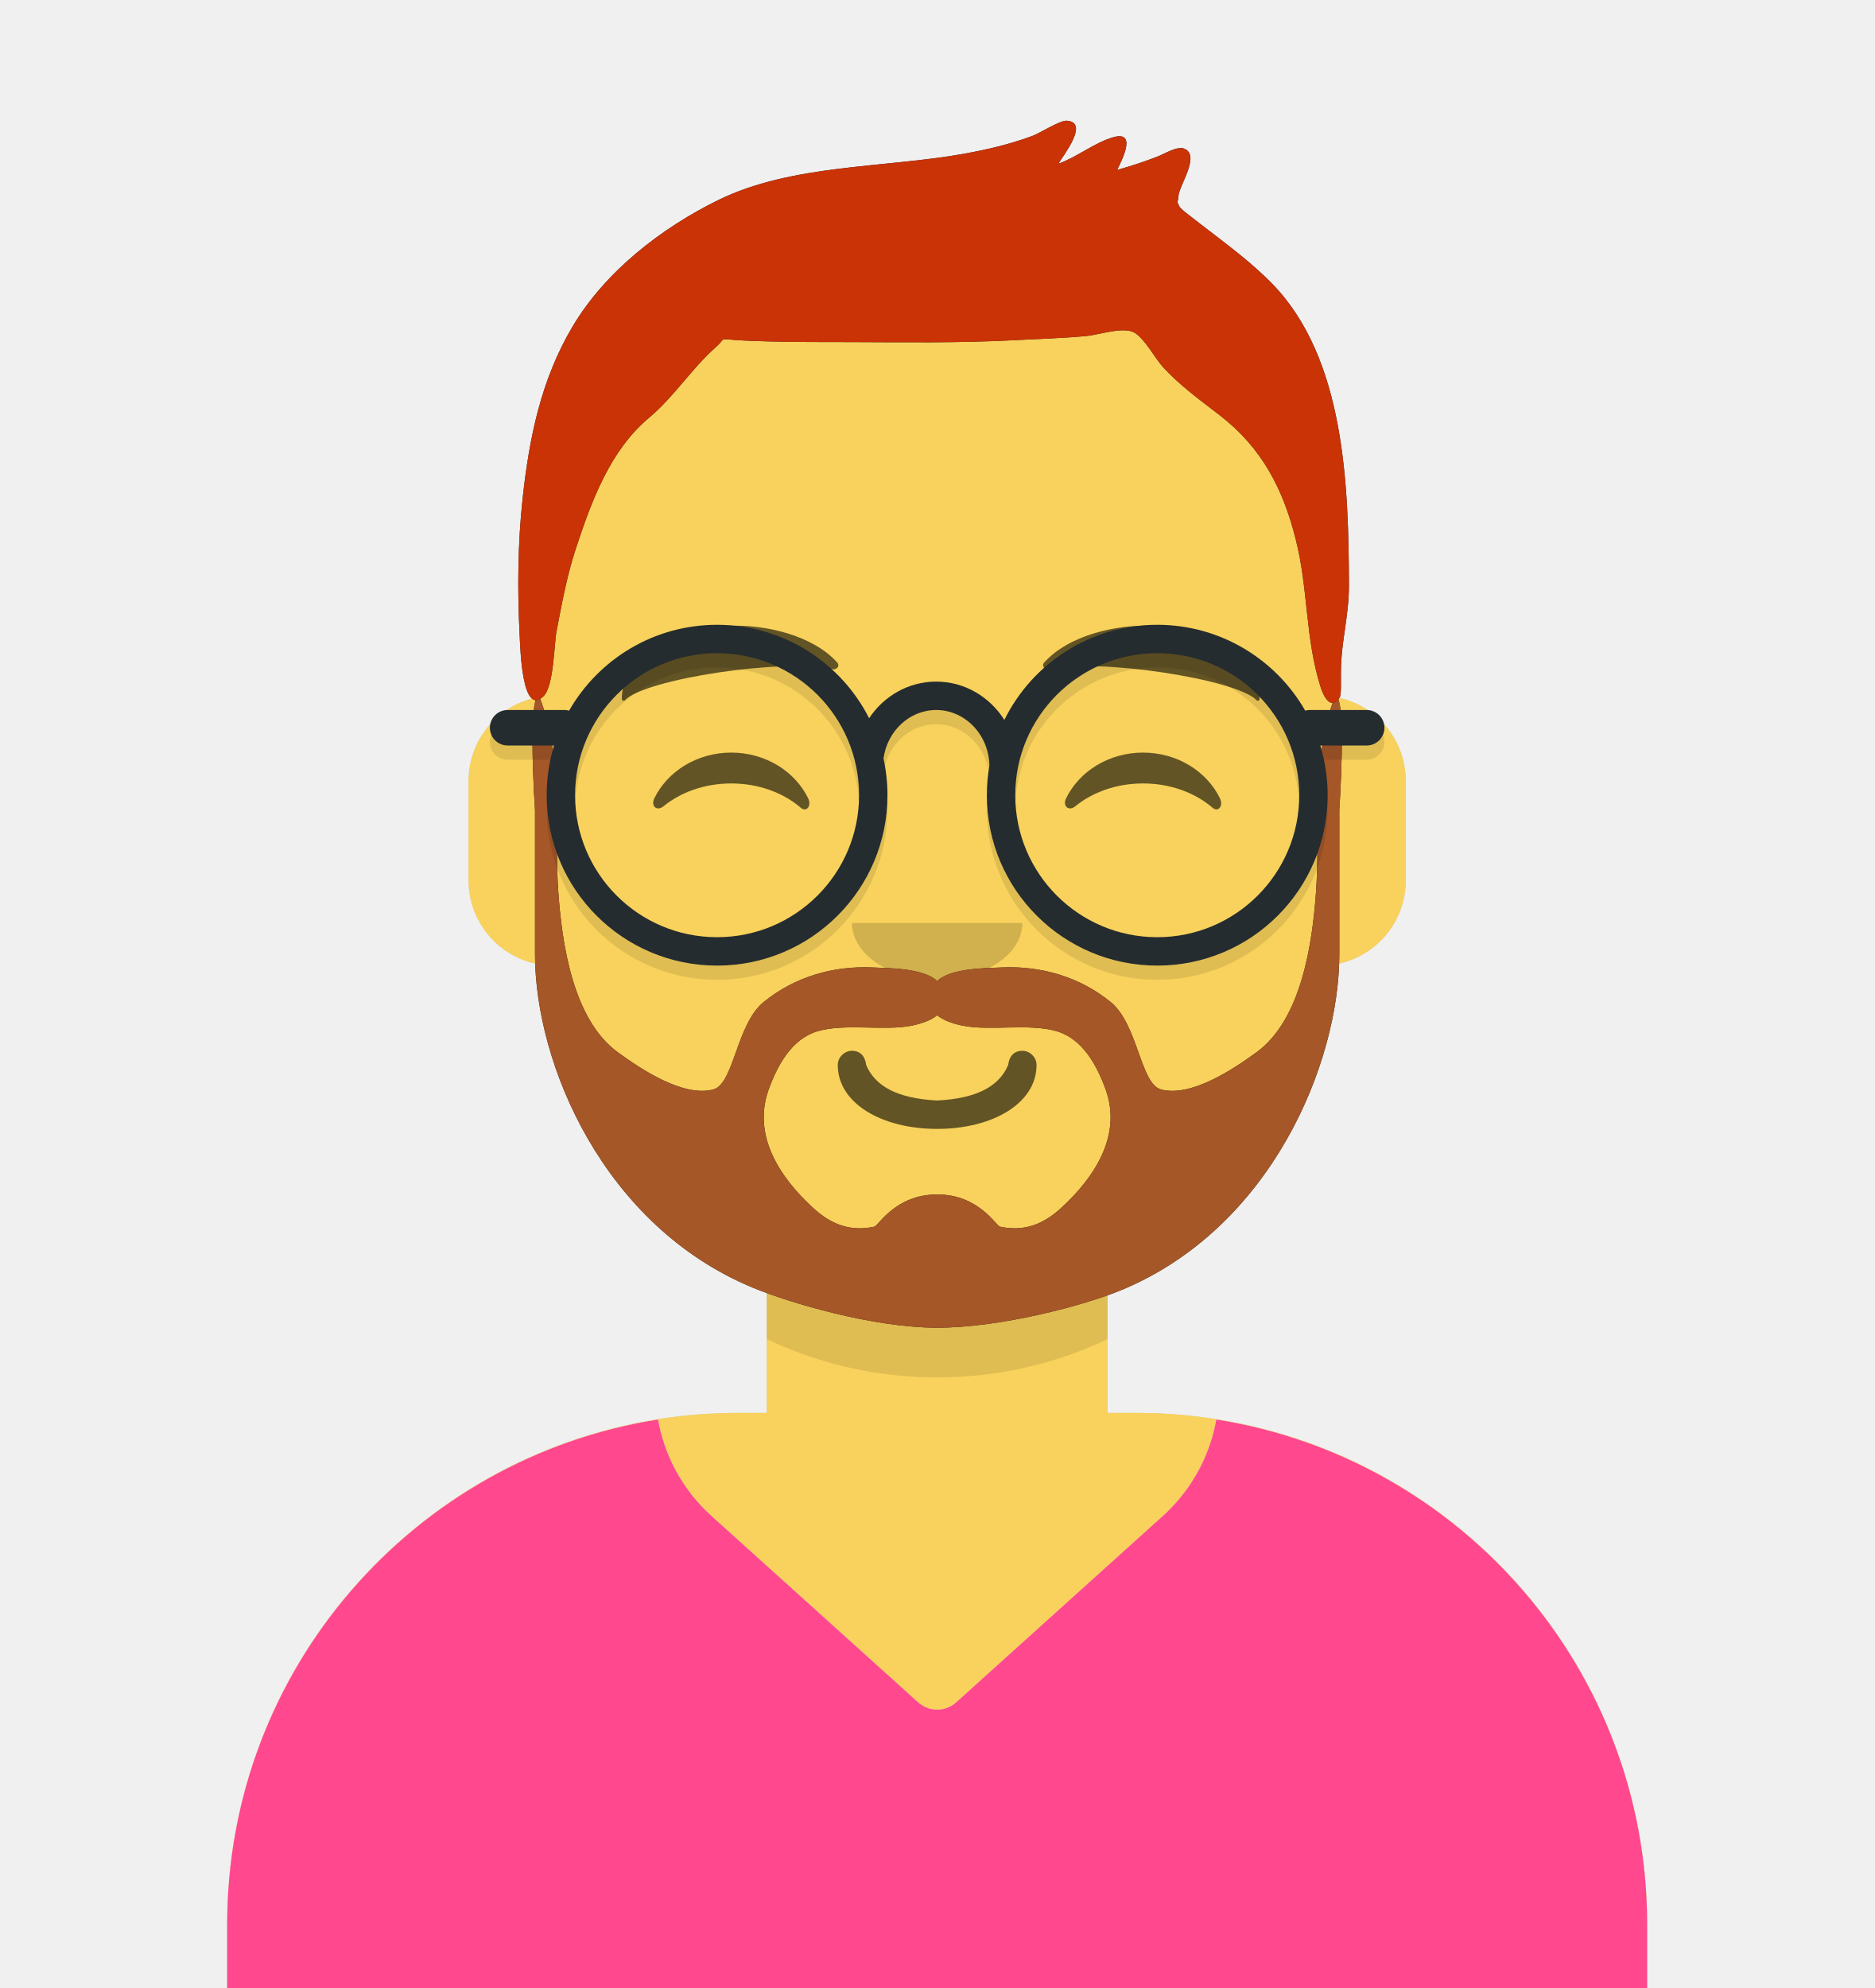
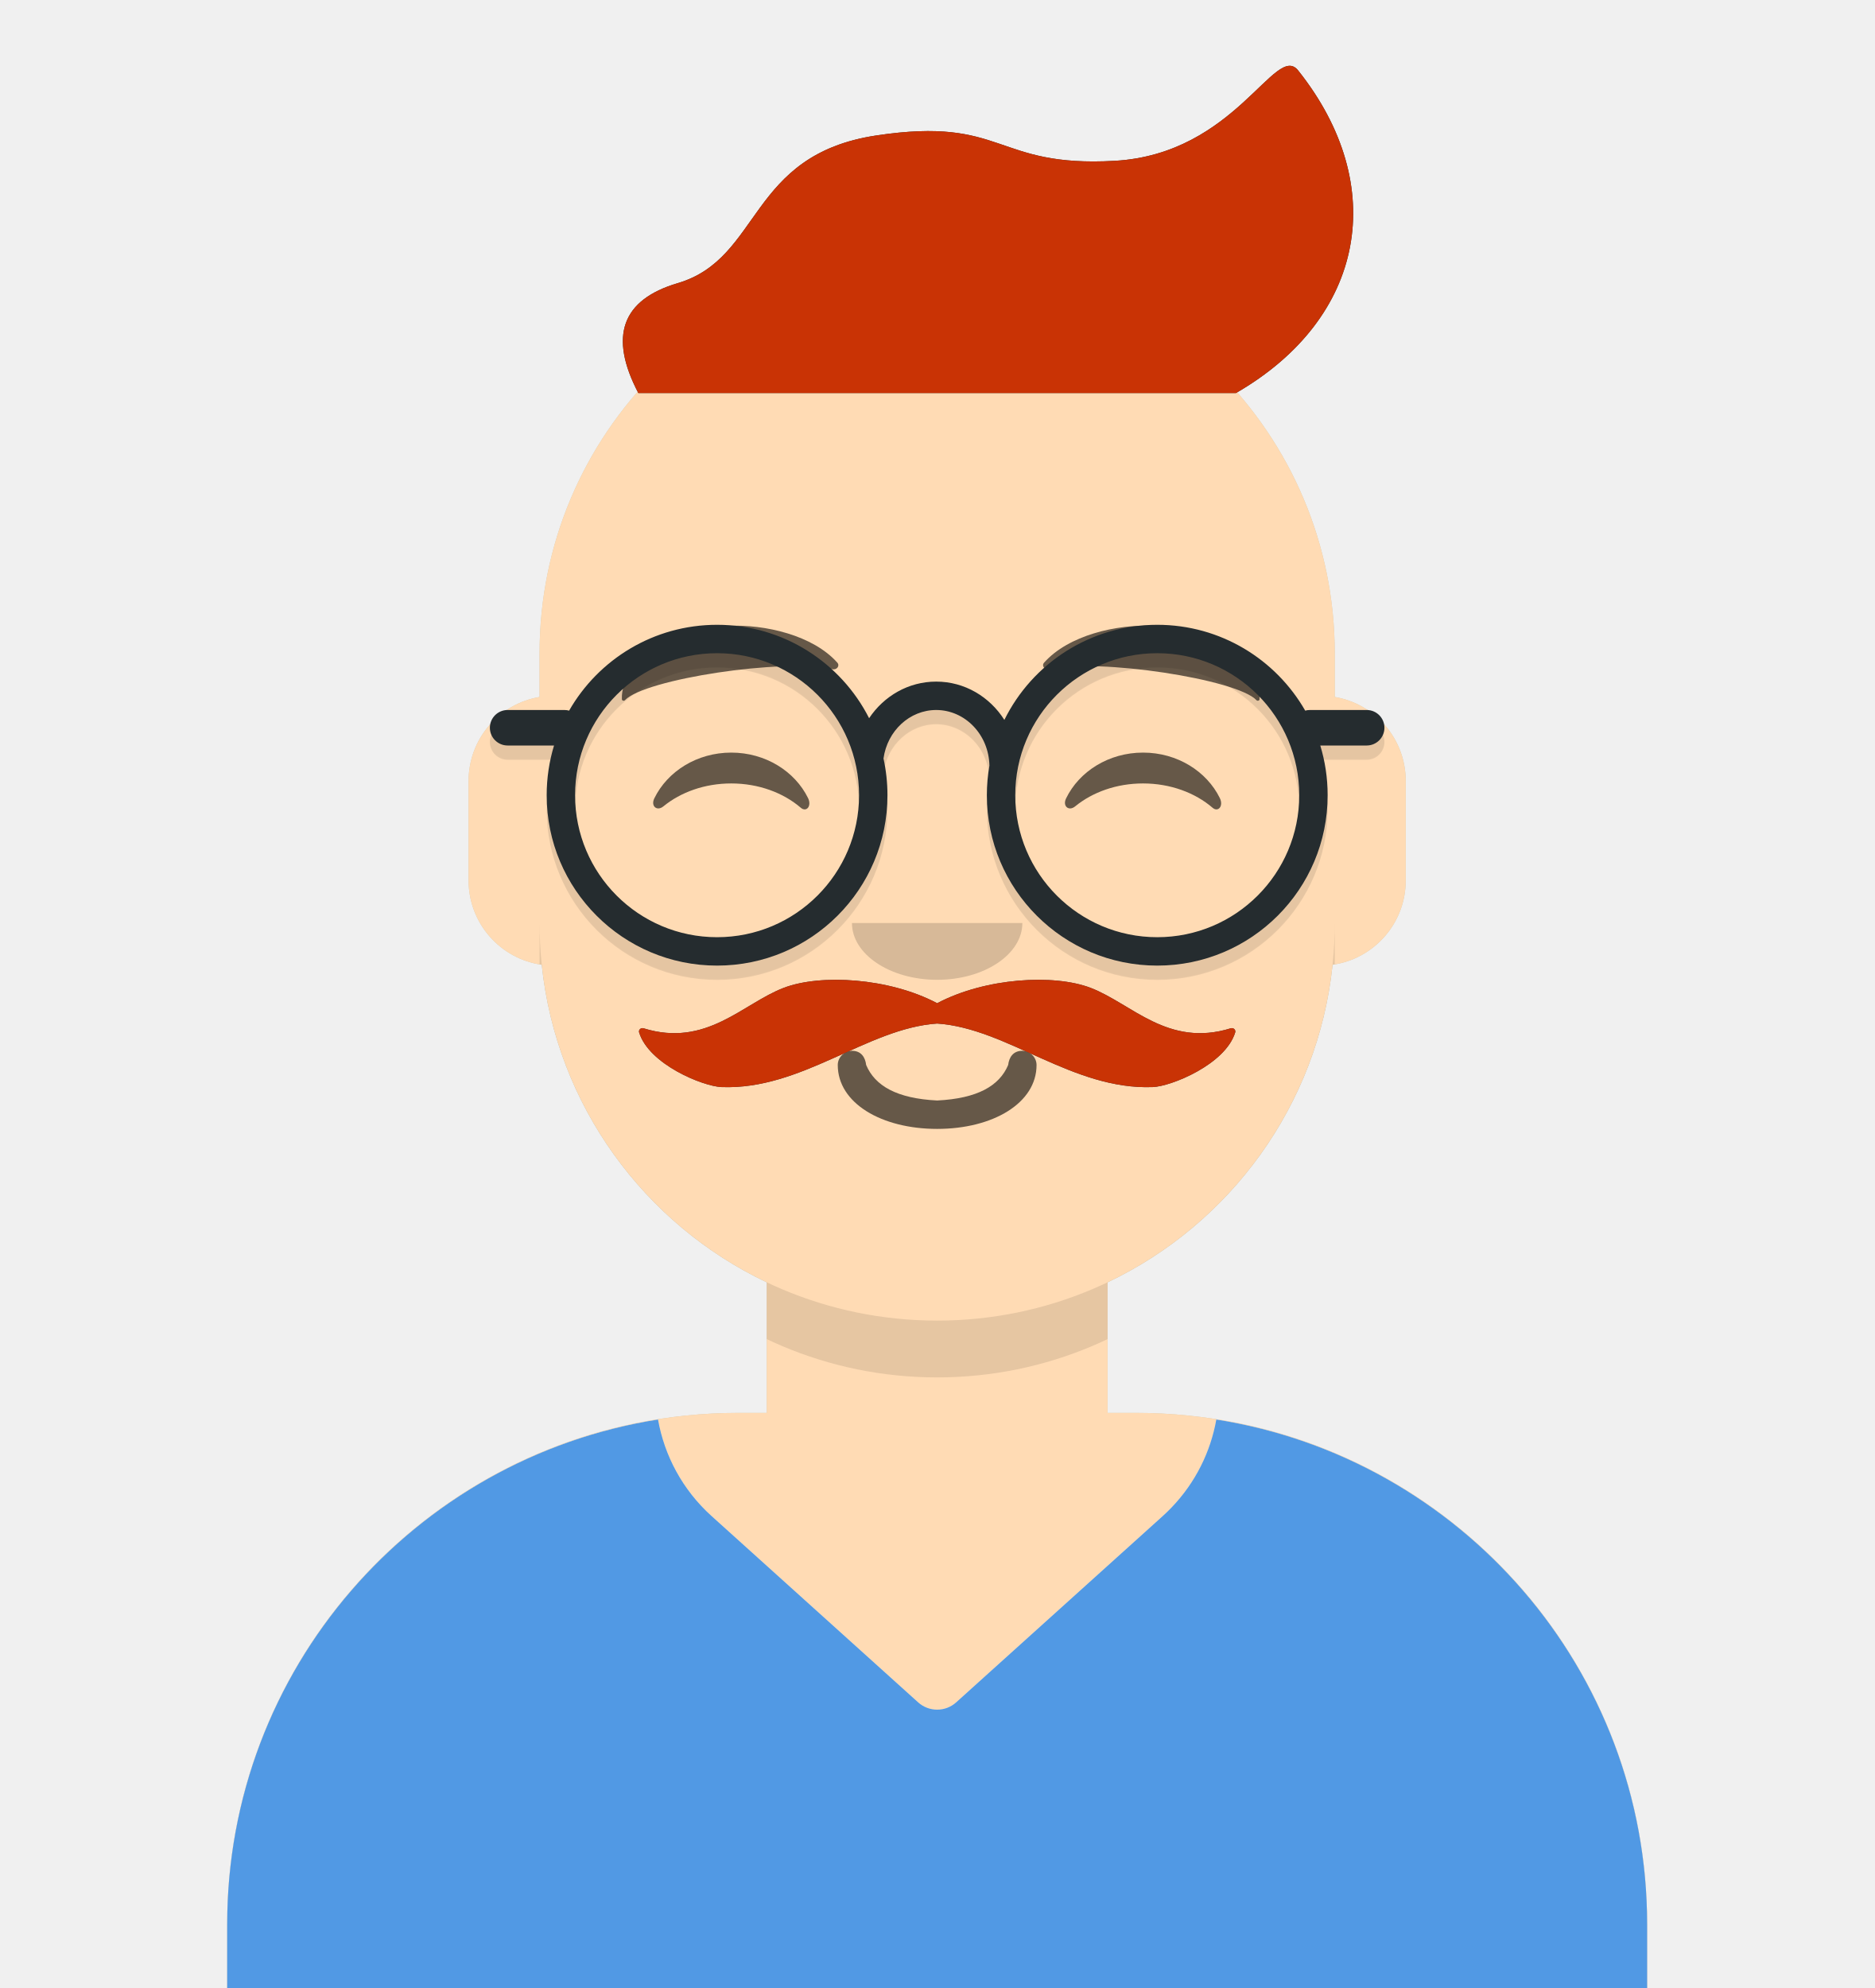
<svg xmlns="http://www.w3.org/2000/svg" xmlns:xlink="http://www.w3.org/1999/xlink" width="264px" height="280px" viewBox="0 0 264 280" version="1.1">
  <defs>
-     <circle id="react-path-1467542" cx="120" cy="120" r="120" />
-     <path d="M12,160 C12,226.274 65.726,280 132,280 C198.274,280 252,226.274 252,160 L264,160 L264,-1.42108547e-14 L-3.19744231e-14,-1.42108547e-14 L-3.19744231e-14,160 L12,160 Z" id="react-path-1467543" />
-     <path d="M124,144.611 L124,163 L128,163 L128,163 C167.765,163 200,195.235 200,235 L200,244 L0,244 L0,235 C-4.86974701e-15,195.235 32.235,163 72,163 L72,163 L76,163 L76,144.611 C58.763,136.422 46.372,119.687 44.305,99.881 C38.48,99.058 34,94.052 34,88 L34,74 C34,68.054 38.325,63.118 44,62.166 L44,56 L44,56 C44,25.072 69.072,5.68137151e-15 100,0 L100,0 L100,0 C130.928,-5.68137151e-15 156,25.072 156,56 L156,62.166 C161.675,63.118 166,68.054 166,74 L166,88 C166,94.052 161.52,99.058 155.695,99.881 C153.628,119.687 141.237,136.422 124,144.611 Z" id="react-path-1467544" />
+     <circle id="react-path-9936605" cx="120" cy="120" r="120" />
+     <path d="M12,160 C12,226.274 65.726,280 132,280 C198.274,280 252,226.274 252,160 L264,160 L264,-1.42108547e-14 L-3.19744231e-14,-1.42108547e-14 L-3.19744231e-14,160 L12,160 Z" id="react-path-9936606" />
+     <path d="M124,144.611 L124,163 L128,163 L128,163 C167.765,163 200,195.235 200,235 L200,244 L0,244 L0,235 C-4.86974701e-15,195.235 32.235,163 72,163 L72,163 L76,163 L76,144.611 C58.763,136.422 46.372,119.687 44.305,99.881 C38.48,99.058 34,94.052 34,88 L34,74 C34,68.054 38.325,63.118 44,62.166 L44,56 L44,56 C44,25.072 69.072,5.68137151e-15 100,0 L100,0 L100,0 C130.928,-5.68137151e-15 156,25.072 156,56 L156,62.166 C161.675,63.118 166,68.054 166,74 L166,88 C166,94.052 161.52,99.058 155.695,99.881 C153.628,119.687 141.237,136.422 124,144.611 Z" id="react-path-9936607" />
  </defs>
  <g id="Avataaar" stroke="none" stroke-width="1" fill="none" fill-rule="evenodd">
    <g transform="translate(-825, -1100)" id="Avataaar/Circle">
      <g transform="translate(825, 1100)">
        <g id="Mask" />
-         <g id="Avataaar" stroke-width="1" fill-rule="evenodd" mask="url(#react-mask-1467546)">
+         <g id="Avataaar" stroke-width="1" fill-rule="evenodd" mask="url(#react-mask-9936609)">
          <g id="Body" transform="translate(32, 36)">
-             <mask id="react-mask-1467547" fill="white">
-               <use xlink:href="#react-path-1467544" />
+             <mask id="react-mask-9936610" fill="white">
+               <use xlink:href="#react-path-9936607" />
            </mask>
-             <use fill="#D0C6AC" xlink:href="#react-path-1467544" />
-             <g id="Skin/👶🏽-03-Brown" mask="url(#react-mask-1467547)" fill="#F8D25C">
+             <use fill="#D0C6AC" xlink:href="#react-path-9936607" />
+             <g id="Skin/👶🏽-03-Brown" mask="url(#react-mask-9936610)" fill="#FFDBB4">
              <g transform="translate(0, 0)" id="Color">
                <rect x="0" y="0" width="264" height="280" />
              </g>
            </g>
-             <path d="M156,79 L156,102 C156,132.928 130.928,158 100,158 C69.072,158 44,132.928 44,102 L44,79 L44,94 C44,124.928 69.072,150 100,150 C130.928,150 156,124.928 156,94 L156,79 Z" id="Neck-Shadow" fill-opacity="0.1" fill="#000000" mask="url(#react-mask-1467547)" />
+             <path d="M156,79 L156,102 C156,132.928 130.928,158 100,158 C69.072,158 44,132.928 44,102 L44,79 L44,94 C44,124.928 69.072,150 100,150 C130.928,150 156,124.928 156,94 L156,79 Z" id="Neck-Shadow" fill-opacity="0.1" fill="#000000" mask="url(#react-mask-9936610)" />
          </g>
          <g id="Clothing/Shirt-V-Neck" transform="translate(0, 170)">
            <defs>
-               <path d="M171.32,29.936 C205.706,35.367 232,65.139 232,101.052 L232,110 L32,110 L32,101.052 C32,65.138 58.294,35.366 92.682,29.936 C93.584,35.005 96.116,39.824 100.236,43.539 L100.236,43.539 L129.321,69.768 C130.843,71.14 133.157,71.14 134.679,69.768 L134.679,69.768 L163.764,43.539 C164.189,43.155 164.601,42.756 164.998,42.343 C168.414,38.787 170.517,34.452 171.32,29.936 Z" id="react-path-1467548" />
+               <path d="M171.32,29.936 C205.706,35.367 232,65.139 232,101.052 L232,110 L32,110 L32,101.052 C32,65.138 58.294,35.366 92.682,29.936 C93.584,35.005 96.116,39.824 100.236,43.539 L100.236,43.539 L129.321,69.768 C130.843,71.14 133.157,71.14 134.679,69.768 L134.679,69.768 L163.764,43.539 C164.189,43.155 164.601,42.756 164.998,42.343 C168.414,38.787 170.517,34.452 171.32,29.936 Z" id="react-path-9936611" />
            </defs>
-             <mask id="react-mask-1467549" fill="white">
-               <use xlink:href="#react-path-1467548" />
+             <mask id="react-mask-9936612" fill="white">
+               <use xlink:href="#react-path-9936611" />
            </mask>
-             <use id="Clothes" fill="#E6E6E6" fill-rule="evenodd" xlink:href="#react-path-1467548" />
-             <g id="Color/Palette/Gray-01" mask="url(#react-mask-1467549)" fill-rule="evenodd" fill="#FF488E">
+             <use id="Clothes" fill="#E6E6E6" fill-rule="evenodd" xlink:href="#react-path-9936611" />
+             <g id="Color/Palette/Gray-01" mask="url(#react-mask-9936612)" fill-rule="evenodd" fill="#5199E4">
              <rect id="🖍Color" x="0" y="0" width="264" height="110" />
            </g>
          </g>
          <g id="Face" transform="translate(76, 82)" fill="#000000">
            <g id="Mouth/Twinkle" transform="translate(2, 52)" fill-opacity="0.6" fill-rule="nonzero" fill="#000000">
              <path d="M40,16 C40,21.372 46.158,25 54,25 C61.842,25 68,21.372 68,16 C68,14.895 67.05,14 66,14 C64.707,14 64.13,14.905 64,16 C62.758,18.938 59.683,20.716 54,21 C48.317,20.716 45.242,18.938 44,16 C43.87,14.905 43.293,14 42,14 C40.95,14 40,14.895 40,16 Z" id="Mouth" />
            </g>
            <g id="Nose/Default" transform="translate(28, 40)" fill-opacity="0.16">
              <path d="M16,8 C16,12.418 21.373,16 28,16 L28,16 C34.627,16 40,12.418 40,8" id="Nose" />
            </g>
            <g id="Eyes/Happy-😁" transform="translate(0, 8)" fill-opacity="0.6">
              <path d="M16.16,22.447 C18.007,18.649 22.164,16 26.998,16 C31.814,16 35.959,18.63 37.815,22.407 C38.367,23.529 37.582,24.447 36.791,23.767 C34.34,21.66 30.859,20.344 26.998,20.344 C23.257,20.344 19.874,21.579 17.438,23.572 C16.547,24.3 15.62,23.558 16.16,22.447 Z" id="Squint" />
              <path d="M74.16,22.447 C76.007,18.649 80.164,16 84.998,16 C89.814,16 93.959,18.63 95.815,22.407 C96.367,23.529 95.582,24.447 94.791,23.767 C92.34,21.66 88.859,20.344 84.998,20.344 C81.257,20.344 77.874,21.579 75.438,23.572 C74.547,24.3 73.62,23.558 74.16,22.447 Z" id="Squint" />
            </g>
            <g id="Eyebrow/Natural/Default-Natural" fill-opacity="0.6">
              <path d="M26.039,6.21 C20.278,6.983 11.293,12.005 12.044,17.818 C12.069,18.008 12.357,18.067 12.481,17.908 C14.967,14.72 34.193,10.037 41.194,11.015 C41.835,11.104 42.258,10.443 41.821,10.03 C38.077,6.495 31.2,5.512 26.039,6.21" id="Eyebrow" transform="translate(27, 12) rotate(5) translate(-27, -12) " />
              <path d="M85.039,6.21 C79.278,6.983 70.293,12.005 71.044,17.818 C71.069,18.008 71.357,18.067 71.481,17.908 C73.967,14.72 93.193,10.037 100.194,11.015 C100.835,11.104 101.258,10.443 100.821,10.03 C97.077,6.495 90.2,5.512 85.039,6.21" id="Eyebrow" transform="translate(86, 12) scale(-1, 1) rotate(5) translate(-86, -12) " />
            </g>
          </g>
          <g id="Top" stroke-width="1" fill-rule="evenodd">
            <defs>
-               <rect id="react-path-1467554" x="0" y="0" width="264" height="280" />
-               <path d="M180.15,39.92 C177.39,37.1 174.186,34.707 171.069,32.307 C170.382,31.777 169.683,31.261 169.011,30.712 C168.858,30.587 167.292,29.466 167.105,29.053 C166.654,28.06 166.915,28.833 166.977,27.649 C167.056,26.151 170.111,21.919 167.831,20.949 C166.828,20.522 165.04,21.658 164.078,22.033 C162.196,22.767 160.292,23.393 158.347,23.933 C159.279,22.076 161.055,18.359 157.716,19.354 C155.114,20.129 152.69,22.122 150.076,23.059 C150.941,21.642 154.4,17.248 151.274,17.002 C150.302,16.926 147.471,18.75 146.424,19.14 C143.287,20.305 140.083,21.059 136.79,21.653 C125.592,23.671 112.497,23.095 102.137,28.193 C94.149,32.124 86.263,38.222 81.648,45.988 C77.201,53.473 75.538,61.664 74.607,70.241 C73.924,76.536 73.868,83.043 74.188,89.36 C74.292,91.43 74.525,100.971 77.532,98.081 C79.03,96.642 79.019,90.828 79.396,88.86 C80.147,84.945 80.87,81.013 82.122,77.223 C84.328,70.544 86.931,63.43 92.427,58.83 C95.954,55.878 98.431,51.889 101.806,48.911 C103.322,47.574 102.165,47.713 104.603,47.889 C106.241,48.006 107.885,48.051 109.526,48.094 C113.322,48.193 117.124,48.168 120.921,48.181 C128.568,48.209 136.179,48.317 143.819,47.916 C147.214,47.739 150.618,47.642 154.004,47.328 C155.895,47.153 159.251,45.941 160.808,46.867 C162.233,47.714 163.713,50.482 164.736,51.615 C167.154,54.294 170.036,56.339 172.862,58.535 C178.757,63.115 181.732,68.867 183.523,76.023 C185.306,83.153 184.806,89.768 187.013,96.785 C187.402,98.018 188.429,100.145 189.695,98.239 C189.93,97.885 189.87,95.939 189.87,94.819 C189.87,90.3 191.014,86.908 191,82.359 C190.944,68.527 190.496,50.491 180.15,39.92 Z" id="react-path-1467553" />
-               <filter x="-0.8%" y="-2.0%" width="101.5%" height="108.0%" filterUnits="objectBoundingBox" id="react-filter-1467550">
+               <rect id="react-path-9936617" x="0" y="0" width="264" height="280" />
+               <path d="M90.91,55.361 L175.086,55.361 C193.333,44.834 196.759,26.151 183.85,9.926 C180.636,5.887 175.086,21.676 158.029,22.65 C140.971,23.625 142.609,16.35 124.458,19.074 C106.306,21.798 108.312,36.378 96.467,39.877 C88.571,42.209 86.719,47.371 90.91,55.361 Z" id="react-path-9936616" />
+               <filter x="-0.8%" y="-2.0%" width="101.5%" height="108.0%" filterUnits="objectBoundingBox" id="react-filter-9936613">
                <feOffset dx="0" dy="2" in="SourceAlpha" result="shadowOffsetOuter1" />
                <feColorMatrix values="0 0 0 0 0   0 0 0 0 0   0 0 0 0 0  0 0 0 0.16 0" type="matrix" in="shadowOffsetOuter1" result="shadowMatrixOuter1" />
                <feMerge>
                  <feMergeNode in="shadowMatrixOuter1" />
                  <feMergeNode in="SourceGraphic" />
                </feMerge>
              </filter>
            </defs>
-             <mask id="react-mask-1467552" fill="white">
-               <use xlink:href="#react-path-1467554" />
+             <mask id="react-mask-9936615" fill="white">
+               <use xlink:href="#react-path-9936617" />
            </mask>
            <g id="Mask" />
-             <g id="Top/Short-Hair/Short-Flat" mask="url(#react-mask-1467552)">
+             <g id="Top/Short-Hair/Frizzle" mask="url(#react-mask-9936615)">
              <g transform="translate(-1, 0)">
-                 <g id="Facial-Hair/Beard-Light" transform="translate(49, 72)">
+                 <g id="Facial-Hair/Moustache-Fancy" transform="translate(49, 72)">
                  <defs>
-                     <path d="M101.428,98.169 C98.915,100.463 96.237,101.494 92.853,100.773 C92.271,100.649 89.896,96.235 84,96.235 C78.103,96.235 75.729,100.649 75.147,100.773 C71.762,101.494 69.085,100.463 66.571,98.169 C61.846,93.856 57.917,87.908 60.278,81.419 C61.508,78.037 63.51,74.324 67.151,73.246 C71.038,72.096 76.497,73.244 80.415,72.458 C81.684,72.204 83.071,71.751 84,71 C84.929,71.751 86.316,72.204 87.585,72.458 C91.503,73.244 96.961,72.096 100.849,73.246 C104.49,74.324 106.491,78.037 107.722,81.419 C110.083,87.908 106.154,93.856 101.428,98.169 M140.081,26 C136.671,34.4 137.988,44.858 137.357,53.676 C136.844,60.843 135.337,71.586 128.973,76.215 C125.718,78.582 119.794,82.56 115.542,81.45 C112.615,80.686 112.302,72.29 108.455,69.147 C104.092,65.582 98.643,64.016 93.149,64.258 C90.779,64.362 85.984,64.337 84,66.16 C82.016,64.337 77.222,64.362 74.851,64.258 C69.357,64.016 63.908,65.582 59.545,69.147 C55.698,72.29 55.386,80.686 52.458,81.45 C48.206,82.56 42.282,78.582 39.027,76.215 C32.662,71.586 31.156,60.843 30.643,53.676 C30.012,44.858 31.329,34.4 27.919,26 C26.26,26 27.354,42.129 27.354,42.129 L27.354,62.485 C27.386,77.773 36.935,100.655 58.108,109.393 C63.286,111.53 75.015,115 84,115 C92.985,115 104.714,111.86 109.892,109.723 C131.065,100.986 140.614,77.773 140.646,62.485 L140.646,42.129 C140.646,42.129 141.74,26 140.081,26" id="react-path-1467556" />
+                     <path d="M84,69.297 C77.208,65.711 67.578,65.149 62.389,67.132 C56.614,69.337 51.505,75.583 42.639,72.828 C42.27,72.714 41.909,73.045 42.02,73.409 C43.394,77.918 51.028,81.007 53.622,81.108 C64.961,81.55 74.095,72.83 84,72.161 C93.906,72.83 103.039,81.55 114.379,81.108 C116.973,81.007 124.607,77.918 125.98,73.409 C126.091,73.045 125.731,72.714 125.362,72.828 C116.495,75.583 111.386,69.337 105.612,67.132 C100.422,65.149 90.792,65.711 84,69.297 Z" id="react-path-9936619" />
                  </defs>
-                   <mask id="react-mask-1467555" fill="white">
-                     <use xlink:href="#react-path-1467556" />
+                   <mask id="react-mask-9936618" fill="white">
+                     <use xlink:href="#react-path-9936619" />
                  </mask>
-                   <use id="Lite-Beard" fill="#331B0C" fill-rule="evenodd" xlink:href="#react-path-1467556" />
-                   <g id="Color/Hair/Brown" mask="url(#react-mask-1467555)" fill="#A55728">
+                   <use id="Moustache-U-a-Question" fill="#28354B" fill-rule="evenodd" xlink:href="#react-path-9936619" />
+                   <g id="Color/Hair/Brown" mask="url(#react-mask-9936618)" fill="#C93305">
                    <g transform="translate(-32, 0)" id="Color">
                      <rect x="0" y="0" width="264" height="244" />
                    </g>
                  </g>
                </g>
-                 <mask id="react-mask-1467551" fill="white">
-                   <use xlink:href="#react-path-1467553" />
+                 <mask id="react-mask-9936614" fill="white">
+                   <use xlink:href="#react-path-9936616" />
                </mask>
-                 <use id="Short-Hair" stroke="none" fill="#1F3140" fill-rule="evenodd" xlink:href="#react-path-1467553" />
-                 <g id="Skin/👶🏽-03-Brown" mask="url(#react-mask-1467551)" fill="#C93305">
+                 <use id="Hair-Maks" stroke="none" fill="#252E32" fill-rule="evenodd" xlink:href="#react-path-9936616" />
+                 <g id="Skin/👶🏽-03-Brown" mask="url(#react-mask-9936614)" fill="#C93305">
                  <g transform="translate(0, 0) " id="Color">
                    <rect x="0" y="0" width="264" height="280" />
                  </g>
                </g>
                <g id="Top/_Resources/Round" fill="none" transform="translate(62, 85)">
                  <defs>
-                     <path d="M80.465,16.394 C84.38,8.459 92.553,3 102,3 C110.92,3 118.703,7.866 122.84,15.088 C123.05,15.031 123.272,15 123.5,15 L131.5,15 C132.881,15 134,16.119 134,17.5 C134,18.881 132.881,20 131.5,20 L124.963,20 C125.637,22.215 126,24.565 126,27 C126,40.255 115.255,51 102,51 C88.745,51 78,40.255 78,27 C78,25.578 78.124,24.185 78.361,22.831 C78.276,18.455 74.914,15 70.862,15 C67.126,15 63.975,17.94 63.442,21.83 C63.807,23.495 64,25.225 64,27 C64,40.255 53.255,51 40,51 C26.745,51 16,40.255 16,27 C16,24.565 16.363,22.215 17.037,20 L10.5,20 C9.119,20 8,18.881 8,17.5 C8,16.119 9.119,15 10.5,15 L10.5,15 L18.5,15 C18.728,15 18.95,15.031 19.16,15.088 C23.297,7.866 31.08,3 40,3 C49.352,3 57.455,8.349 61.416,16.155 C63.493,13.039 66.949,11 70.862,11 C74.875,11 78.407,13.144 80.465,16.394 Z M40,47 C51.046,47 60,38.046 60,27 C60,15.954 51.046,7 40,7 C28.954,7 20,15.954 20,27 C20,38.046 28.954,47 40,47 Z M102,47 C113.046,47 122,38.046 122,27 C122,15.954 113.046,7 102,7 C90.954,7 82,15.954 82,27 C82,38.046 90.954,47 102,47 Z" id="react-path-1467557" />
-                     <filter x="-0.8%" y="-2.1%" width="101.6%" height="108.3%" filterUnits="objectBoundingBox" id="react-filter-1467558">
+                     <path d="M80.465,16.394 C84.38,8.459 92.553,3 102,3 C110.92,3 118.703,7.866 122.84,15.088 C123.05,15.031 123.272,15 123.5,15 L131.5,15 C132.881,15 134,16.119 134,17.5 C134,18.881 132.881,20 131.5,20 L124.963,20 C125.637,22.215 126,24.565 126,27 C126,40.255 115.255,51 102,51 C88.745,51 78,40.255 78,27 C78,25.578 78.124,24.185 78.361,22.831 C78.276,18.455 74.914,15 70.862,15 C67.126,15 63.975,17.94 63.442,21.83 C63.807,23.495 64,25.225 64,27 C64,40.255 53.255,51 40,51 C26.745,51 16,40.255 16,27 C16,24.565 16.363,22.215 17.037,20 L10.5,20 C9.119,20 8,18.881 8,17.5 C8,16.119 9.119,15 10.5,15 L10.5,15 L18.5,15 C18.728,15 18.95,15.031 19.16,15.088 C23.297,7.866 31.08,3 40,3 C49.352,3 57.455,8.349 61.416,16.155 C63.493,13.039 66.949,11 70.862,11 C74.875,11 78.407,13.144 80.465,16.394 Z M40,47 C51.046,47 60,38.046 60,27 C60,15.954 51.046,7 40,7 C28.954,7 20,15.954 20,27 C20,38.046 28.954,47 40,47 Z M102,47 C113.046,47 122,38.046 122,27 C122,15.954 113.046,7 102,7 C90.954,7 82,15.954 82,27 C82,38.046 90.954,47 102,47 Z" id="react-path-9936620" />
+                     <filter x="-0.8%" y="-2.1%" width="101.6%" height="108.3%" filterUnits="objectBoundingBox" id="react-filter-9936621">
                      <feOffset dx="0" dy="2" in="SourceAlpha" result="shadowOffsetOuter1" />
                      <feColorMatrix values="0 0 0 0 0   0 0 0 0 0   0 0 0 0 0  0 0 0 0.1 0" type="matrix" in="shadowOffsetOuter1" />
                    </filter>
                  </defs>
                  <g id="Lennon-Glasses">
-                     <use fill="black" fill-opacity="1" filter="url(#react-filter-1467558)" xlink:href="#react-path-1467557" />
-                     <use fill="#252C2F" fill-rule="evenodd" xlink:href="#react-path-1467557" />
+                     <use fill="black" fill-opacity="1" filter="url(#react-filter-9936621)" xlink:href="#react-path-9936620" />
+                     <use fill="#252C2F" fill-rule="evenodd" xlink:href="#react-path-9936620" />
                  </g>
                </g>
              </g>
            </g>
          </g>
        </g>
      </g>
    </g>
  </g>
</svg>
